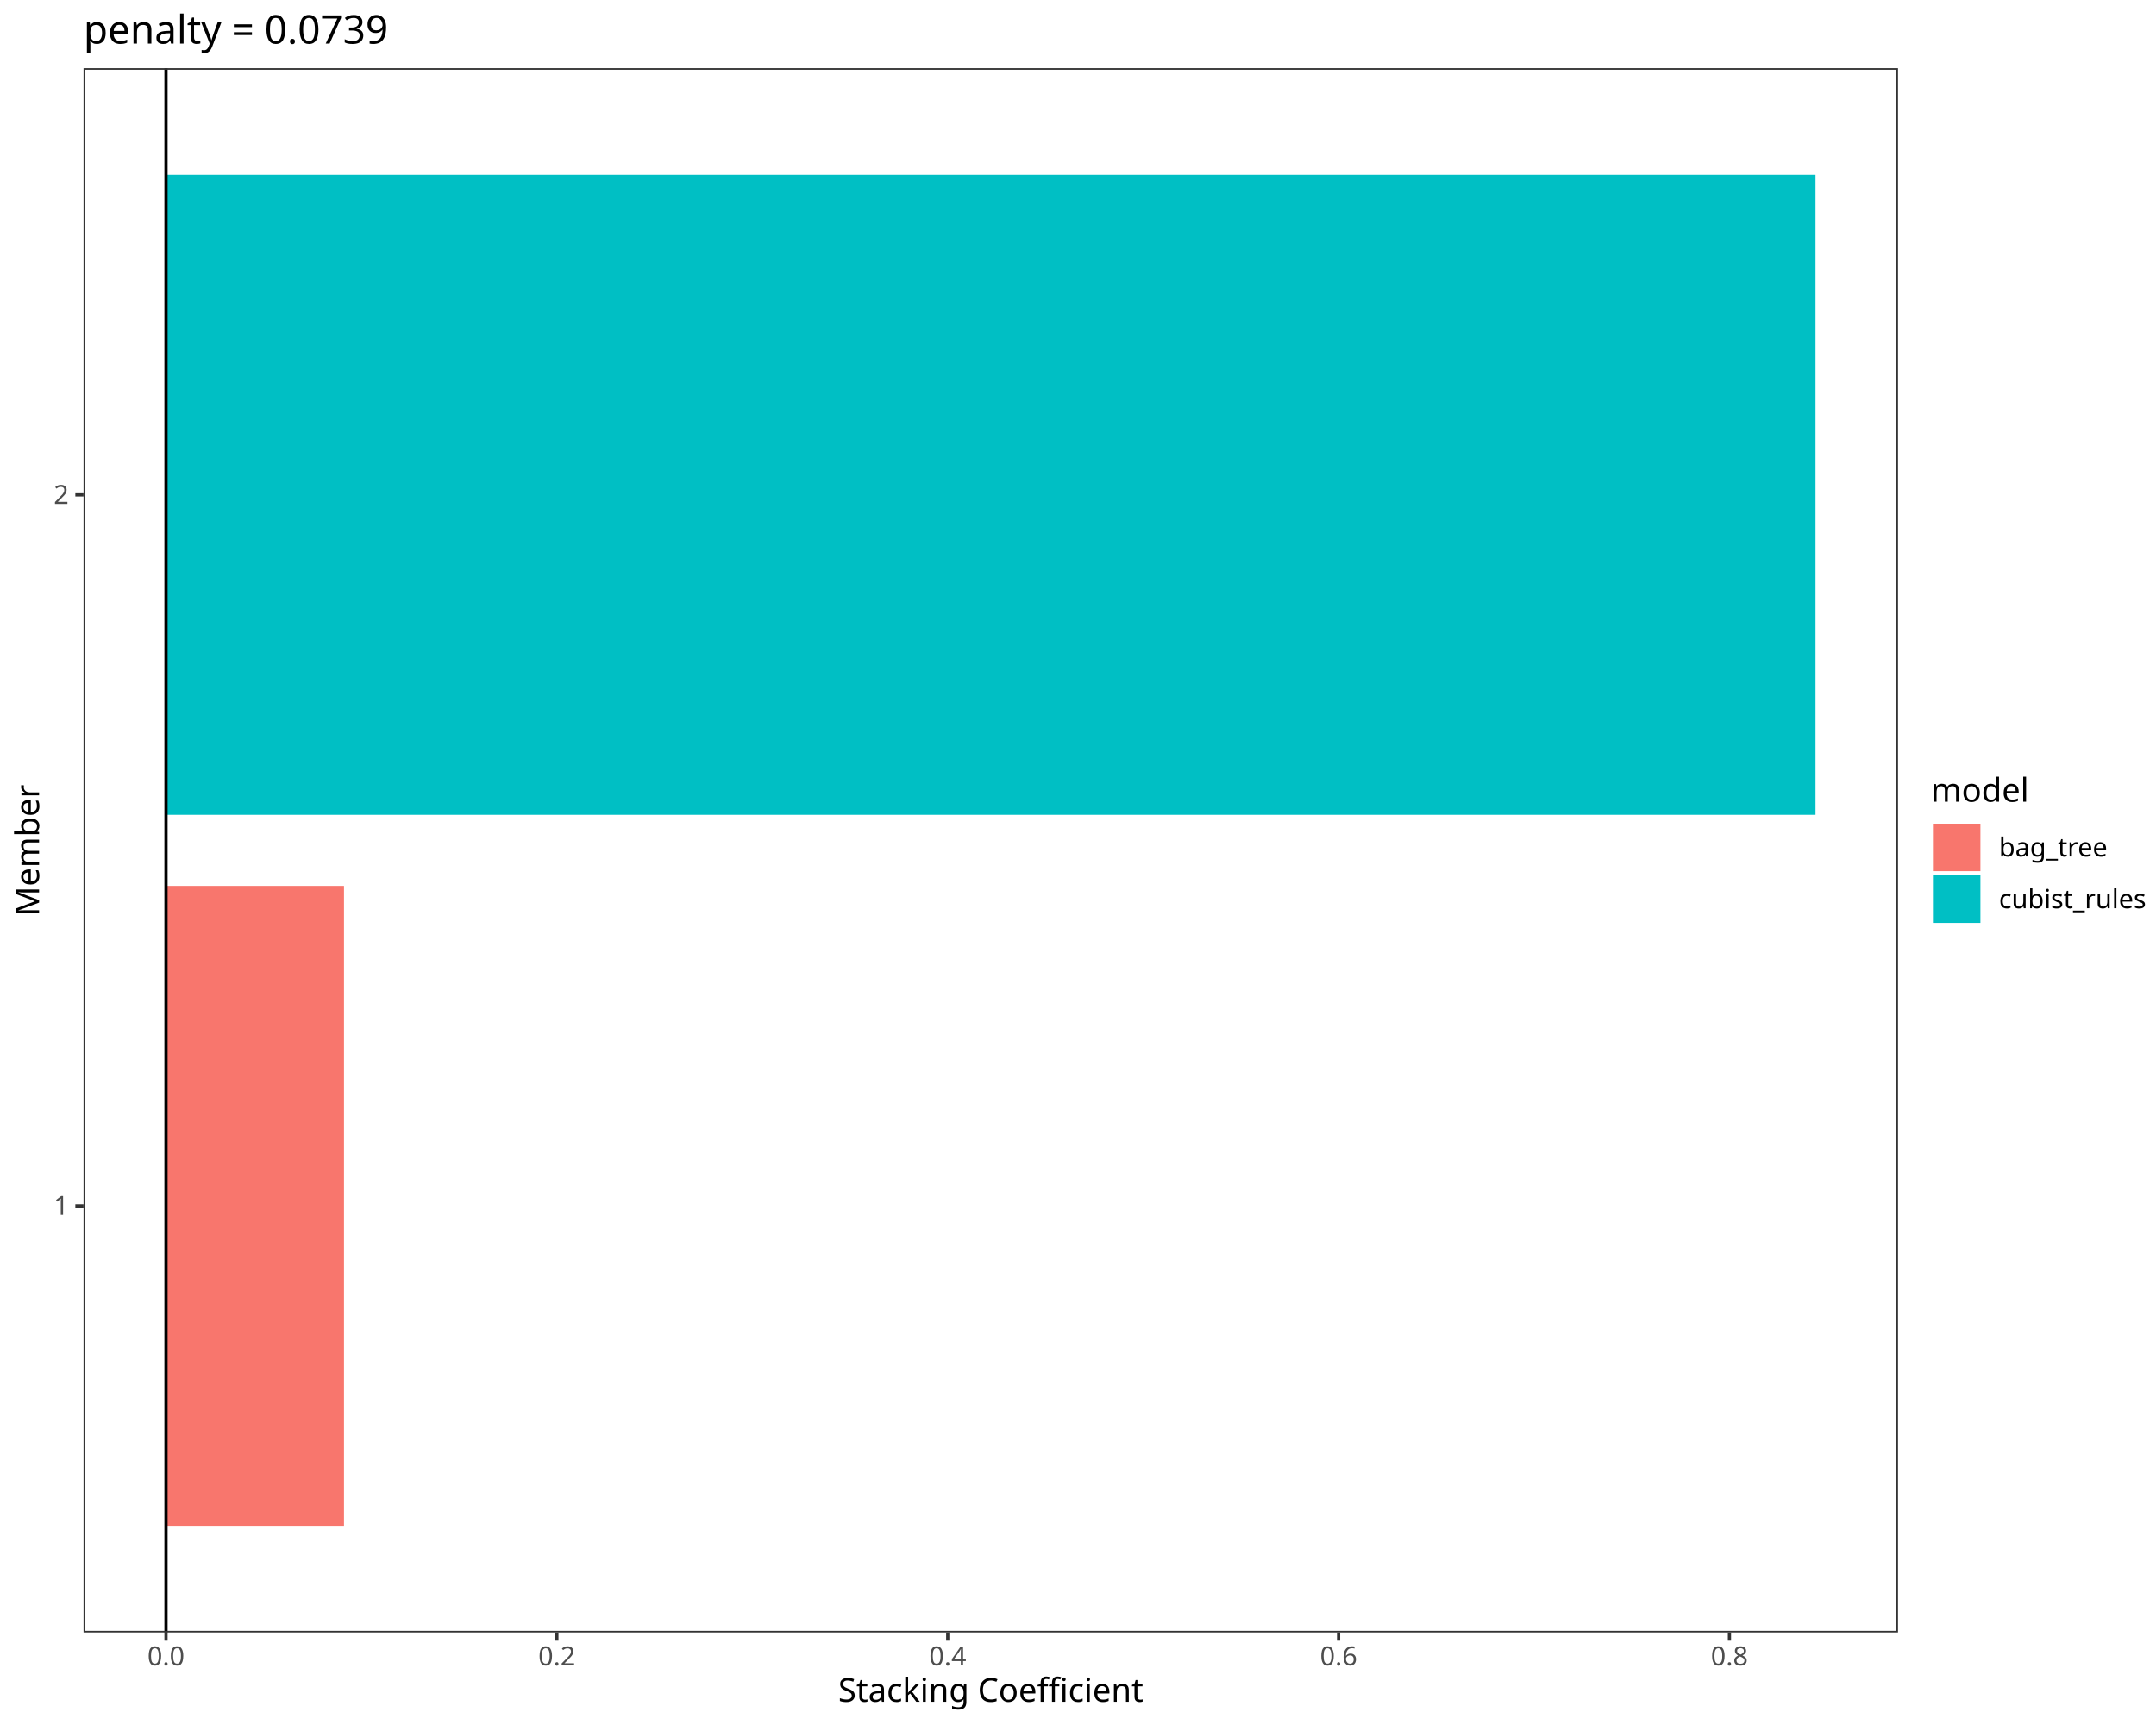
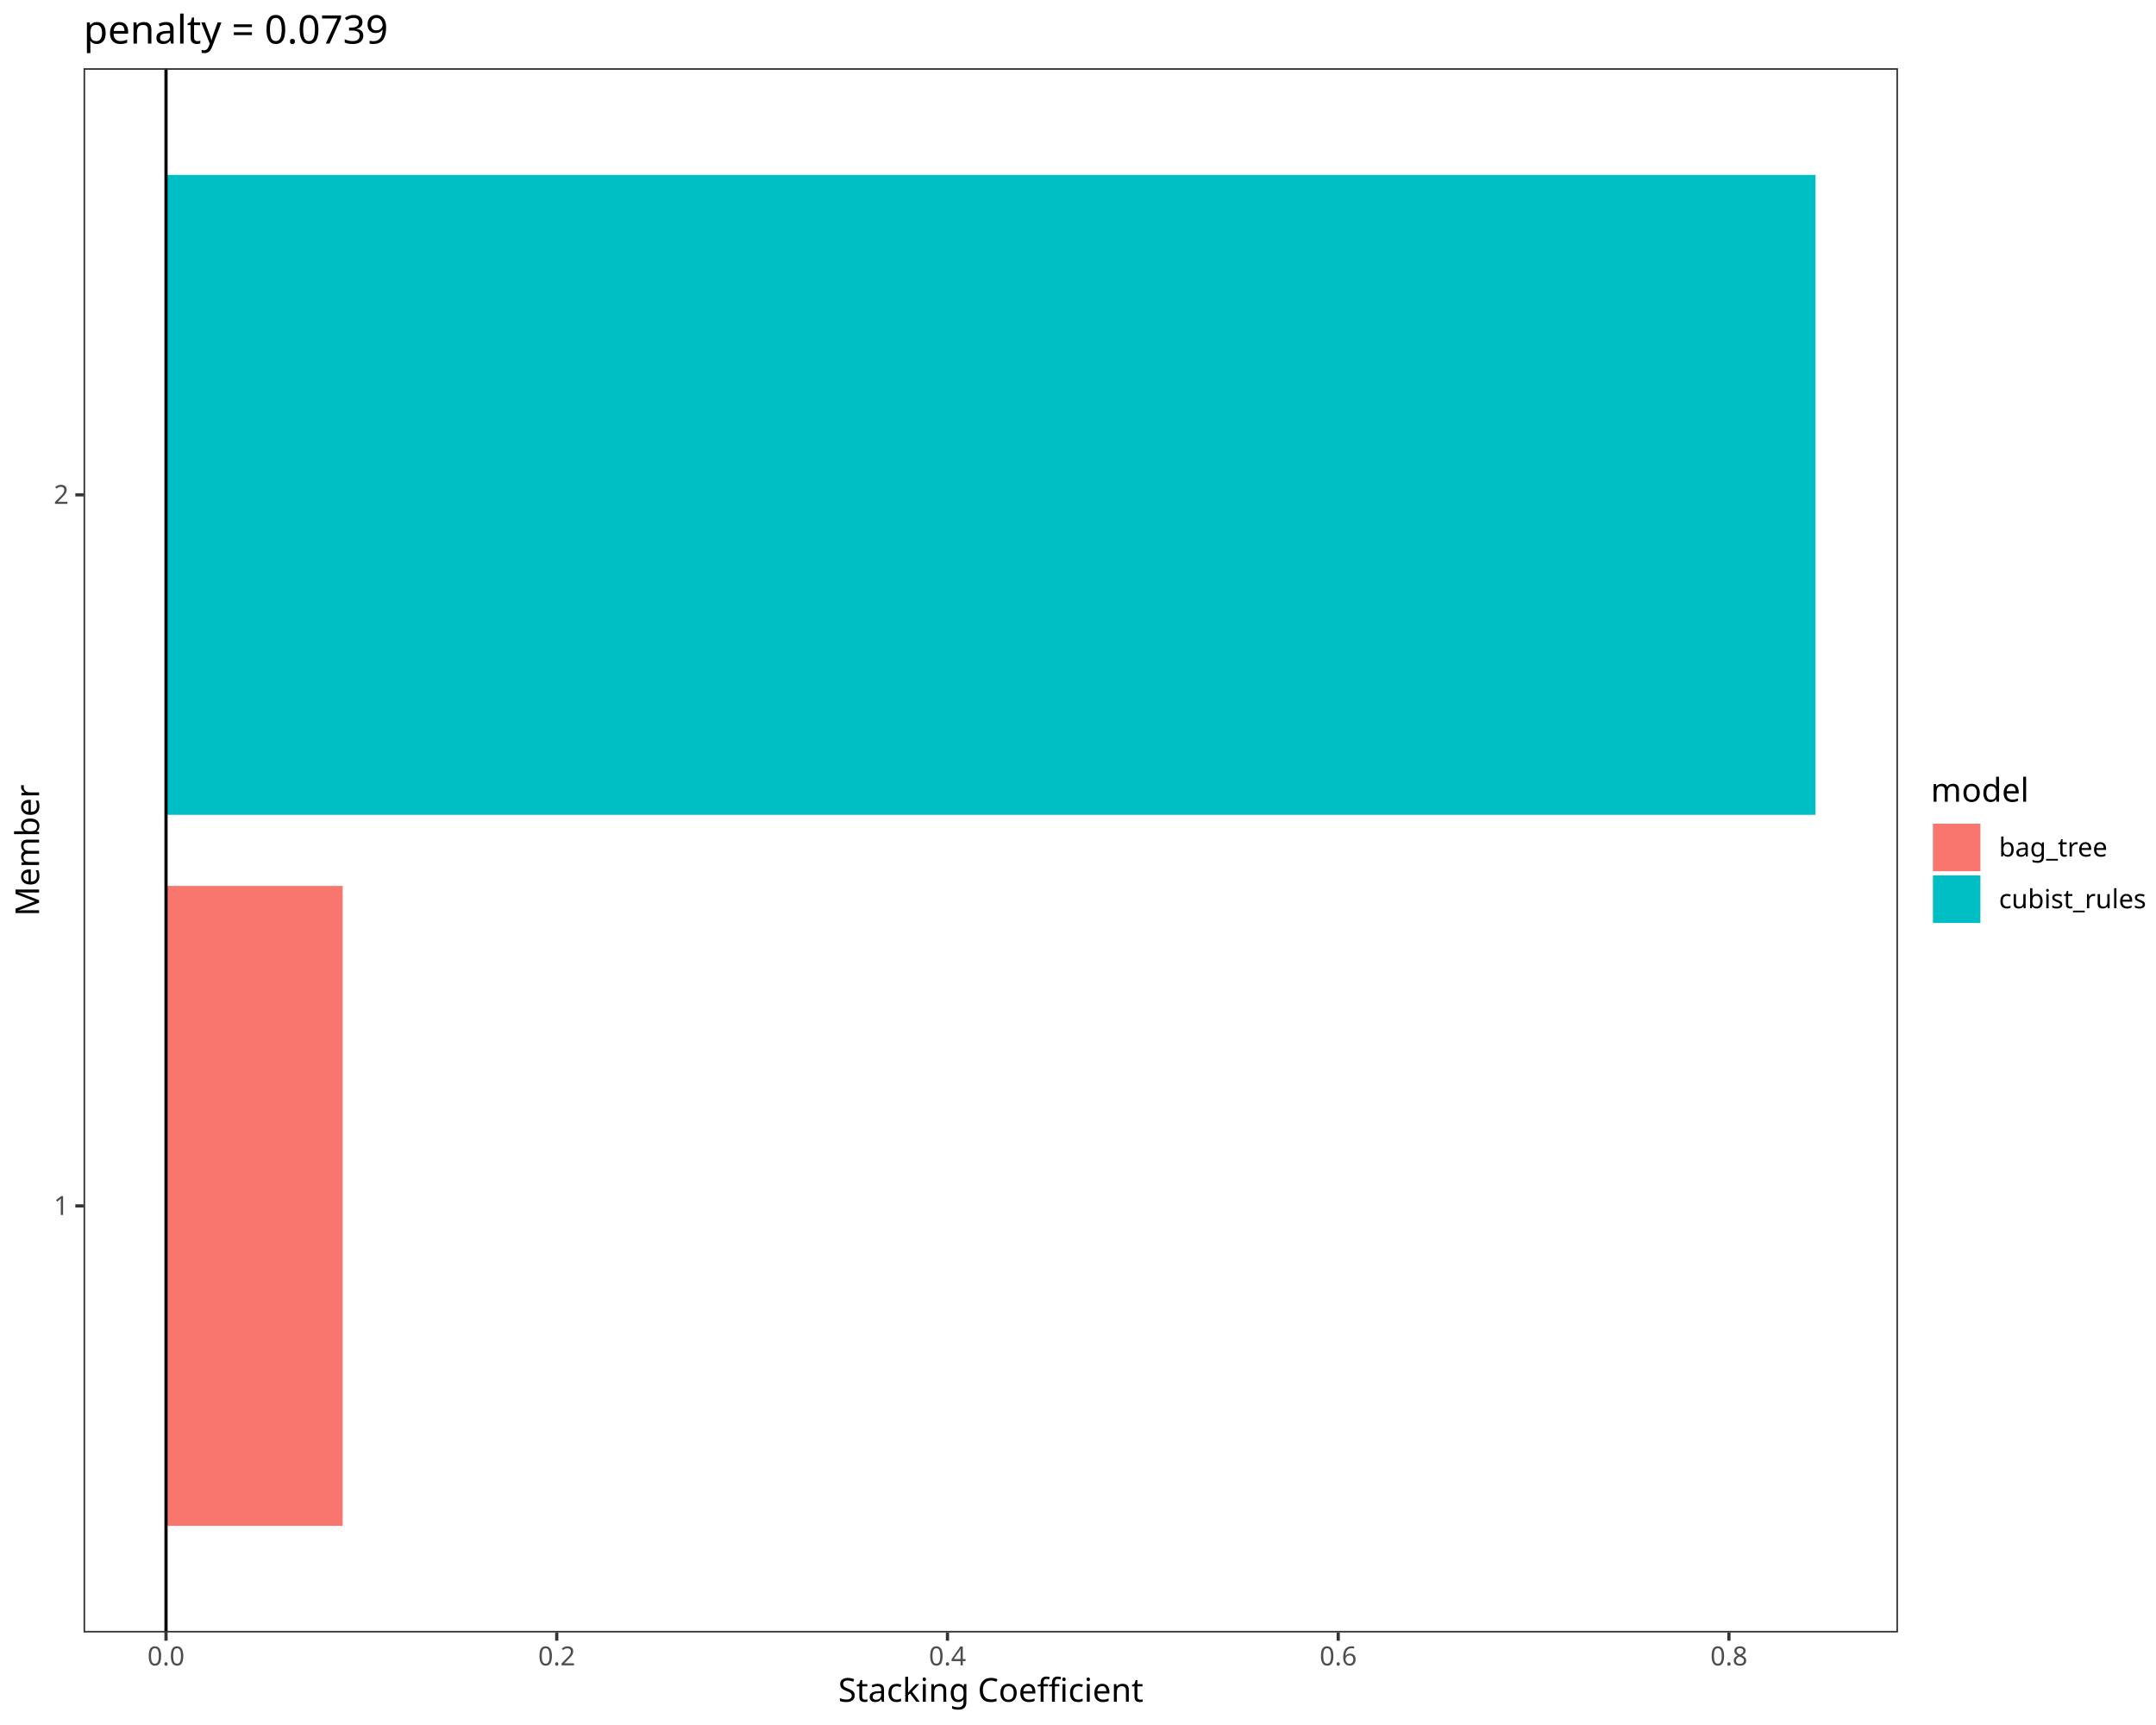
<svg xmlns="http://www.w3.org/2000/svg" class="svglite" data-engine-version="2.0" width="720.00pt" height="576.00pt" viewBox="0 0 720.00 576.00">
  <defs>
    <style type="text/css">
    .svglite line, .svglite polyline, .svglite polygon, .svglite path, .svglite rect, .svglite circle {
      fill: none;
      stroke: #000000;
      stroke-linecap: round;
      stroke-linejoin: round;
      stroke-miterlimit: 10.00;
    }
  </style>
  </defs>
  <rect width="100%" height="100%" style="stroke: none; fill: #FFFFFF;" />
  <defs>
    <clipPath id="cpMC4wMHw3MjAuMDB8MC4wMHw1NzYuMDA=">
      <rect x="0.00" y="0.00" width="720.00" height="576.00" />
    </clipPath>
  </defs>
  <g clip-path="url(#cpMC4wMHw3MjAuMDB8MC4wMHw1NzYuMDA=)">
    <rect x="0.00" y="0.00" width="720.00" height="576.00" style="stroke-width: 1.07; stroke: #FFFFFF; fill: #FFFFFF;" />
  </g>
  <defs>
    <clipPath id="cpMjcuOTB8NjMzLjg0fDIyLjc4fDU0NS4xMQ==">
      <rect x="27.90" y="22.78" width="605.94" height="522.33" />
    </clipPath>
  </defs>
  <g clip-path="url(#cpMjcuOTB8NjMzLjg0fDIyLjc4fDU0NS4xMQ==)">
    <rect x="27.90" y="22.78" width="605.94" height="522.33" style="stroke-width: 1.07; stroke: none; fill: #FFFFFF;" />
-     <rect x="55.44" y="295.82" width="59.44" height="213.68" style="stroke-width: 1.07; stroke: none; stroke-linecap: butt; stroke-linejoin: miter; fill: #F8766D;" />
+     <rect x="55.44" y="295.82" width="59.00" height="213.68" style="stroke-width: 1.07; stroke: none; stroke-linecap: butt; stroke-linejoin: miter; fill: #F8766D;" />
    <rect x="55.44" y="58.40" width="550.85" height="213.68" style="stroke-width: 1.07; stroke: none; stroke-linecap: butt; stroke-linejoin: miter; fill: #00BFC4;" />
    <line x1="55.44" y1="545.11" x2="55.44" y2="22.78" style="stroke-width: 1.07; stroke-linecap: butt;" />
    <rect x="27.90" y="22.78" width="605.94" height="522.33" style="stroke-width: 1.07; stroke: #333333;" />
  </g>
  <g clip-path="url(#cpMC4wMHw3MjAuMDB8MC4wMHw1NzYuMDA=)">
    <text x="22.97" y="405.69" text-anchor="end" style="font-size: 8.80px; fill: #4D4D4D; font-family: sans;" textLength="4.89px" lengthAdjust="spacingAndGlyphs">1</text>
    <text x="22.97" y="168.26" text-anchor="end" style="font-size: 8.80px; fill: #4D4D4D; font-family: sans;" textLength="4.89px" lengthAdjust="spacingAndGlyphs">2</text>
    <polyline points="25.16,402.66 27.90,402.66 " style="stroke-width: 1.07; stroke: #333333; stroke-linecap: butt;" />
    <polyline points="25.16,165.24 27.90,165.24 " style="stroke-width: 1.07; stroke: #333333; stroke-linecap: butt;" />
    <polyline points="55.44,547.85 55.44,545.11 " style="stroke-width: 1.07; stroke: #333333; stroke-linecap: butt;" />
-     <polyline points="185.97,547.85 185.97,545.11 " style="stroke-width: 1.07; stroke: #333333; stroke-linecap: butt;" />
-     <polyline points="316.50,547.85 316.50,545.11 " style="stroke-width: 1.07; stroke: #333333; stroke-linecap: butt;" />
-     <polyline points="447.02,547.85 447.02,545.11 " style="stroke-width: 1.07; stroke: #333333; stroke-linecap: butt;" />
-     <polyline points="577.55,547.85 577.55,545.11 " style="stroke-width: 1.07; stroke: #333333; stroke-linecap: butt;" />
+     <polyline points="185.93,547.85 185.93,545.11 " style="stroke-width: 1.07; stroke: #333333; stroke-linecap: butt;" />
+     <polyline points="316.41,547.85 316.41,545.11 " style="stroke-width: 1.07; stroke: #333333; stroke-linecap: butt;" />
+     <polyline points="446.90,547.85 446.90,545.11 " style="stroke-width: 1.07; stroke: #333333; stroke-linecap: butt;" />
+     <polyline points="577.38,547.85 577.38,545.11 " style="stroke-width: 1.07; stroke: #333333; stroke-linecap: butt;" />
    <text x="55.44" y="556.10" text-anchor="middle" style="font-size: 8.80px; fill: #4D4D4D; font-family: sans;" textLength="12.23px" lengthAdjust="spacingAndGlyphs">0.0</text>
-     <text x="185.97" y="556.10" text-anchor="middle" style="font-size: 8.80px; fill: #4D4D4D; font-family: sans;" textLength="12.23px" lengthAdjust="spacingAndGlyphs">0.2</text>
-     <text x="316.50" y="556.10" text-anchor="middle" style="font-size: 8.80px; fill: #4D4D4D; font-family: sans;" textLength="12.23px" lengthAdjust="spacingAndGlyphs">0.4</text>
-     <text x="447.02" y="556.10" text-anchor="middle" style="font-size: 8.80px; fill: #4D4D4D; font-family: sans;" textLength="12.23px" lengthAdjust="spacingAndGlyphs">0.6</text>
-     <text x="577.55" y="556.10" text-anchor="middle" style="font-size: 8.80px; fill: #4D4D4D; font-family: sans;" textLength="12.23px" lengthAdjust="spacingAndGlyphs">0.8</text>
+     <text x="185.93" y="556.10" text-anchor="middle" style="font-size: 8.80px; fill: #4D4D4D; font-family: sans;" textLength="12.23px" lengthAdjust="spacingAndGlyphs">0.2</text>
+     <text x="316.41" y="556.10" text-anchor="middle" style="font-size: 8.80px; fill: #4D4D4D; font-family: sans;" textLength="12.23px" lengthAdjust="spacingAndGlyphs">0.4</text>
+     <text x="446.90" y="556.10" text-anchor="middle" style="font-size: 8.80px; fill: #4D4D4D; font-family: sans;" textLength="12.23px" lengthAdjust="spacingAndGlyphs">0.6</text>
+     <text x="577.38" y="556.10" text-anchor="middle" style="font-size: 8.80px; fill: #4D4D4D; font-family: sans;" textLength="12.23px" lengthAdjust="spacingAndGlyphs">0.8</text>
    <text x="330.87" y="568.24" text-anchor="middle" style="font-size: 11.00px; font-family: sans;" textLength="97.23px" lengthAdjust="spacingAndGlyphs">Stacking Coefficient</text>
    <text transform="translate(13.05,283.95) rotate(-90)" text-anchor="middle" style="font-size: 11.00px; font-family: sans;" textLength="40.35px" lengthAdjust="spacingAndGlyphs">Member</text>
    <rect x="644.80" y="259.00" width="69.73" height="49.89" style="stroke-width: 1.07; stroke: none; fill: #FFFFFF;" />
    <text x="644.80" y="267.71" style="font-size: 11.00px; font-family: sans;" textLength="29.96px" lengthAdjust="spacingAndGlyphs">model</text>
    <rect x="644.80" y="274.33" width="17.28" height="17.28" style="stroke-width: 1.07; stroke: none; fill: #FFFFFF;" />
    <rect x="645.50" y="275.04" width="15.86" height="15.86" style="stroke-width: 1.07; stroke: none; stroke-linecap: butt; stroke-linejoin: miter; fill: #F8766D;" />
    <rect x="644.80" y="291.61" width="17.28" height="17.28" style="stroke-width: 1.07; stroke: none; fill: #FFFFFF;" />
    <rect x="645.50" y="292.32" width="15.86" height="15.86" style="stroke-width: 1.07; stroke: none; stroke-linecap: butt; stroke-linejoin: miter; fill: #00BFC4;" />
    <text x="667.55" y="286.00" style="font-size: 8.80px; font-family: sans;" textLength="34.74px" lengthAdjust="spacingAndGlyphs">bag_tree</text>
    <text x="667.55" y="303.28" style="font-size: 8.80px; font-family: sans;" textLength="46.97px" lengthAdjust="spacingAndGlyphs">cubist_rules</text>
    <text x="27.90" y="14.56" style="font-size: 13.20px; font-family: sans;" textLength="97.99px" lengthAdjust="spacingAndGlyphs">penalty = 0.0739</text>
  </g>
</svg>
